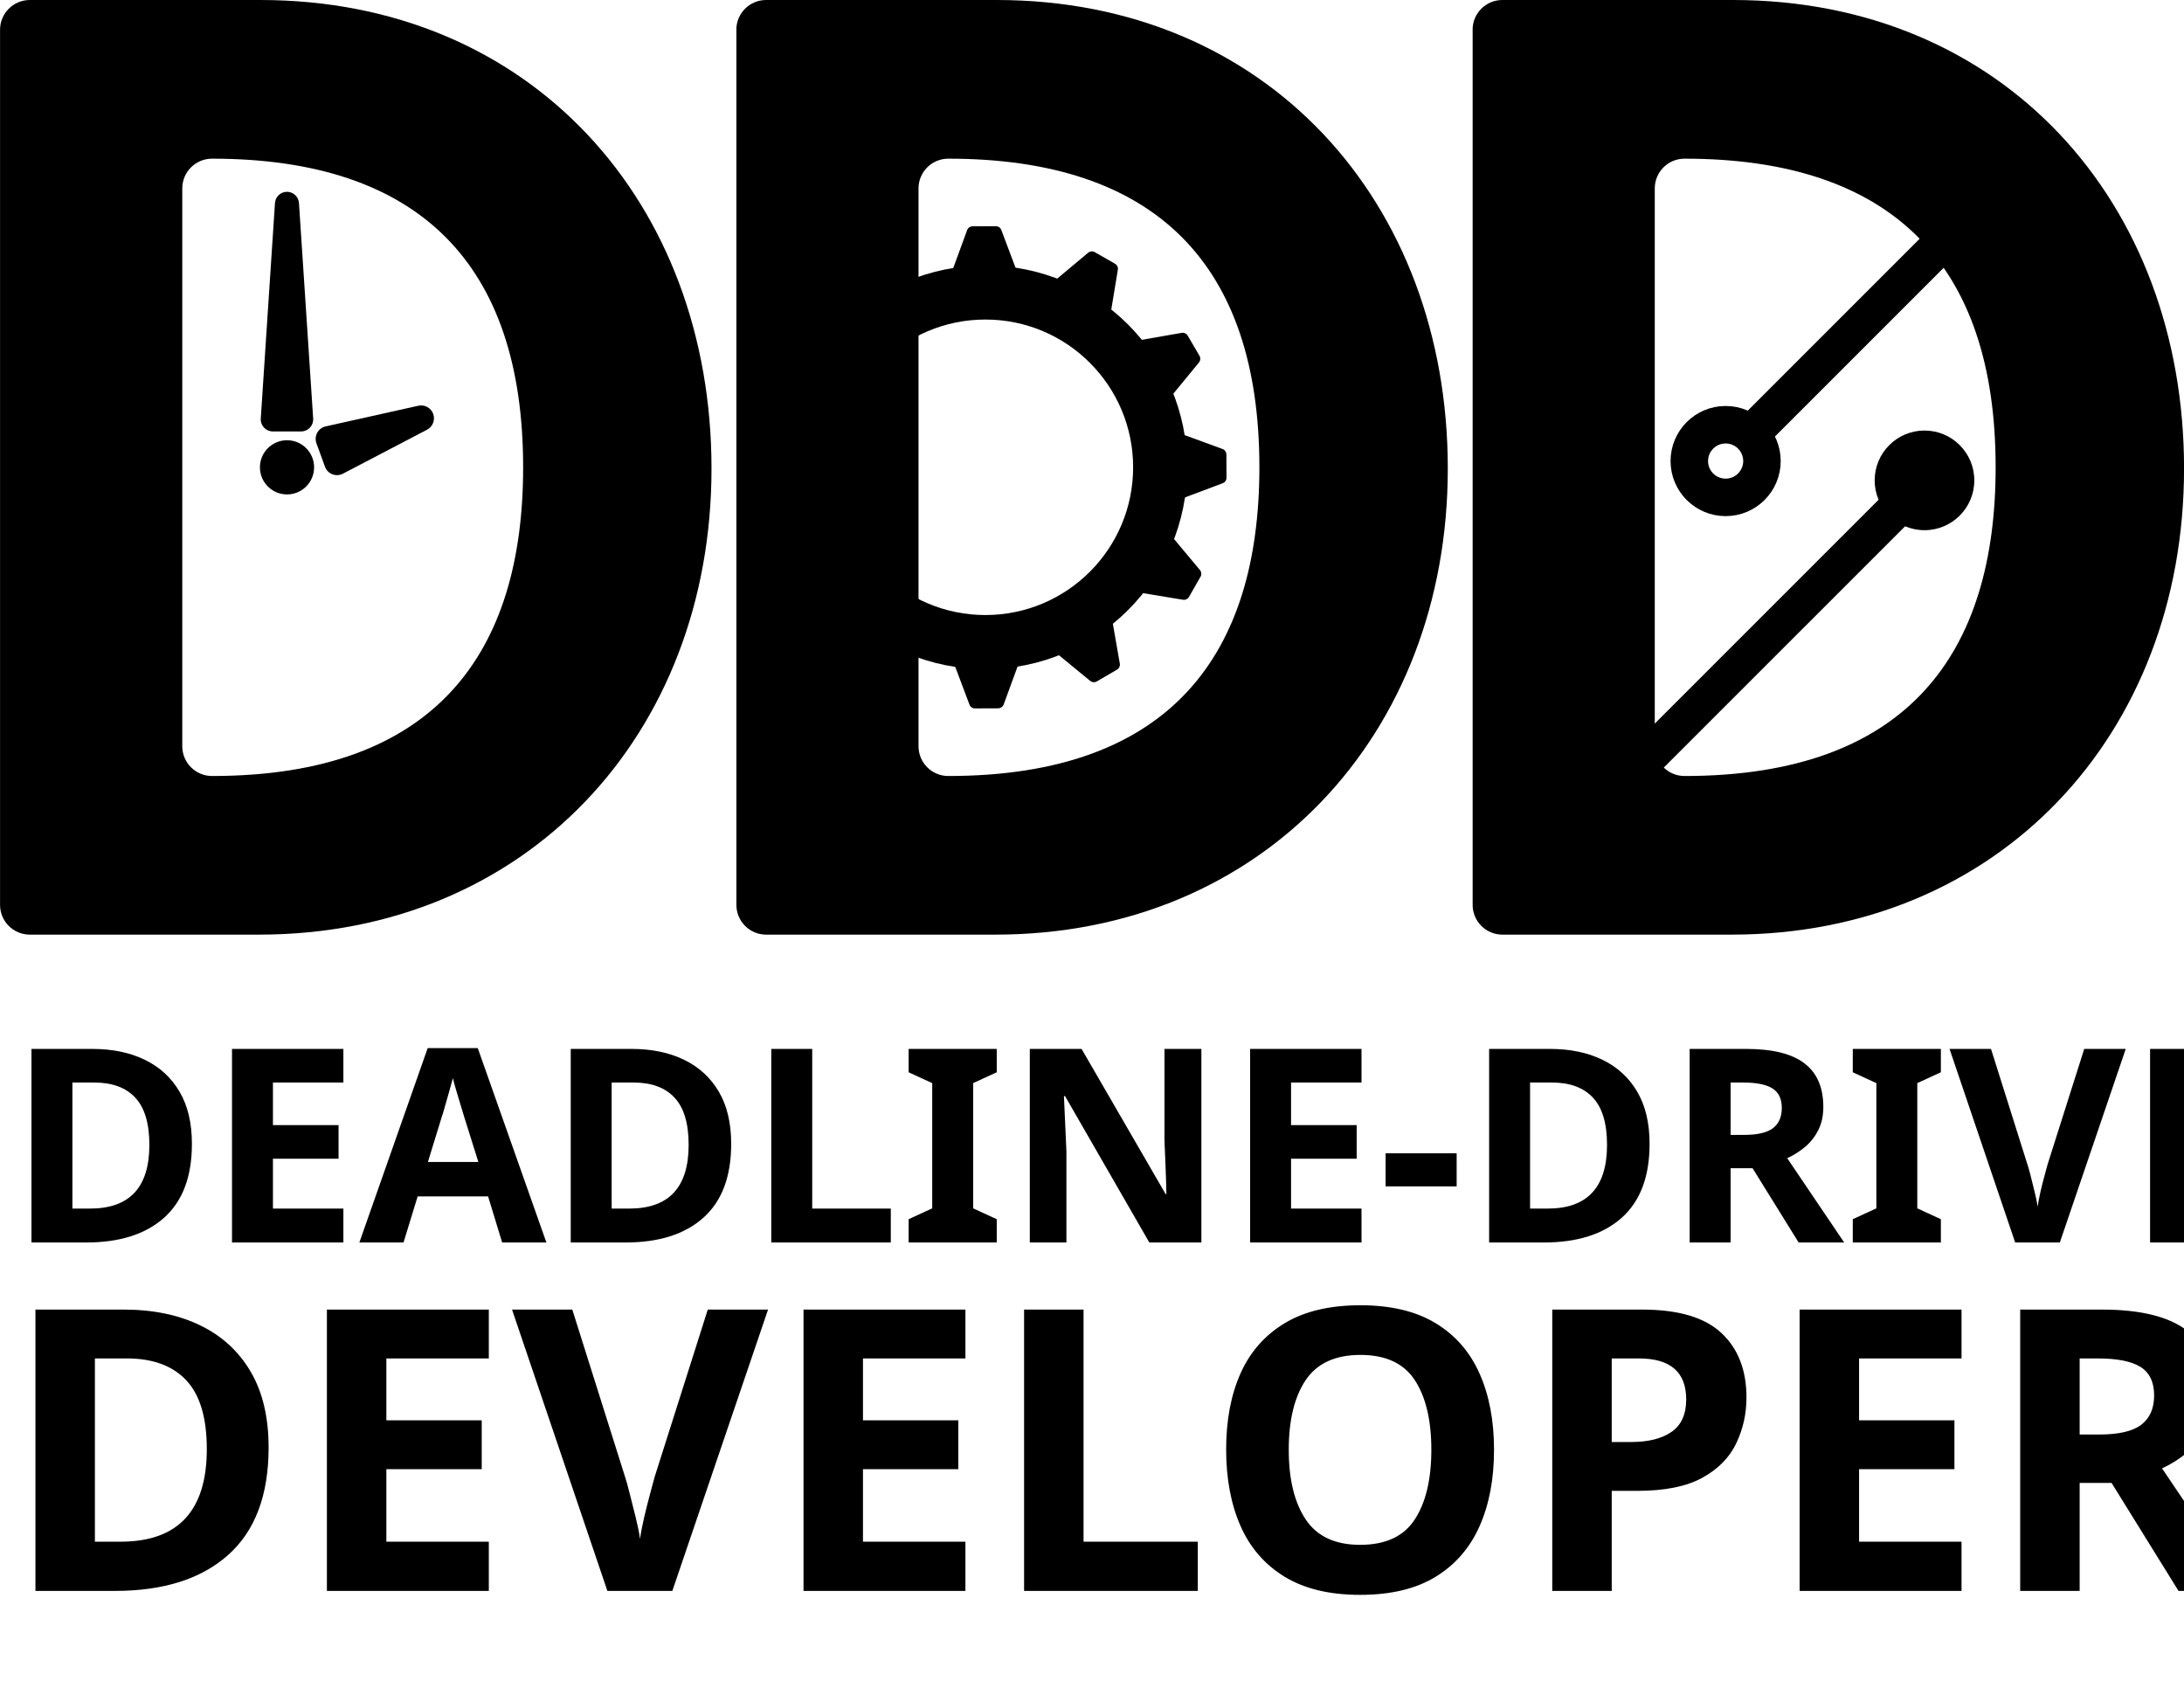
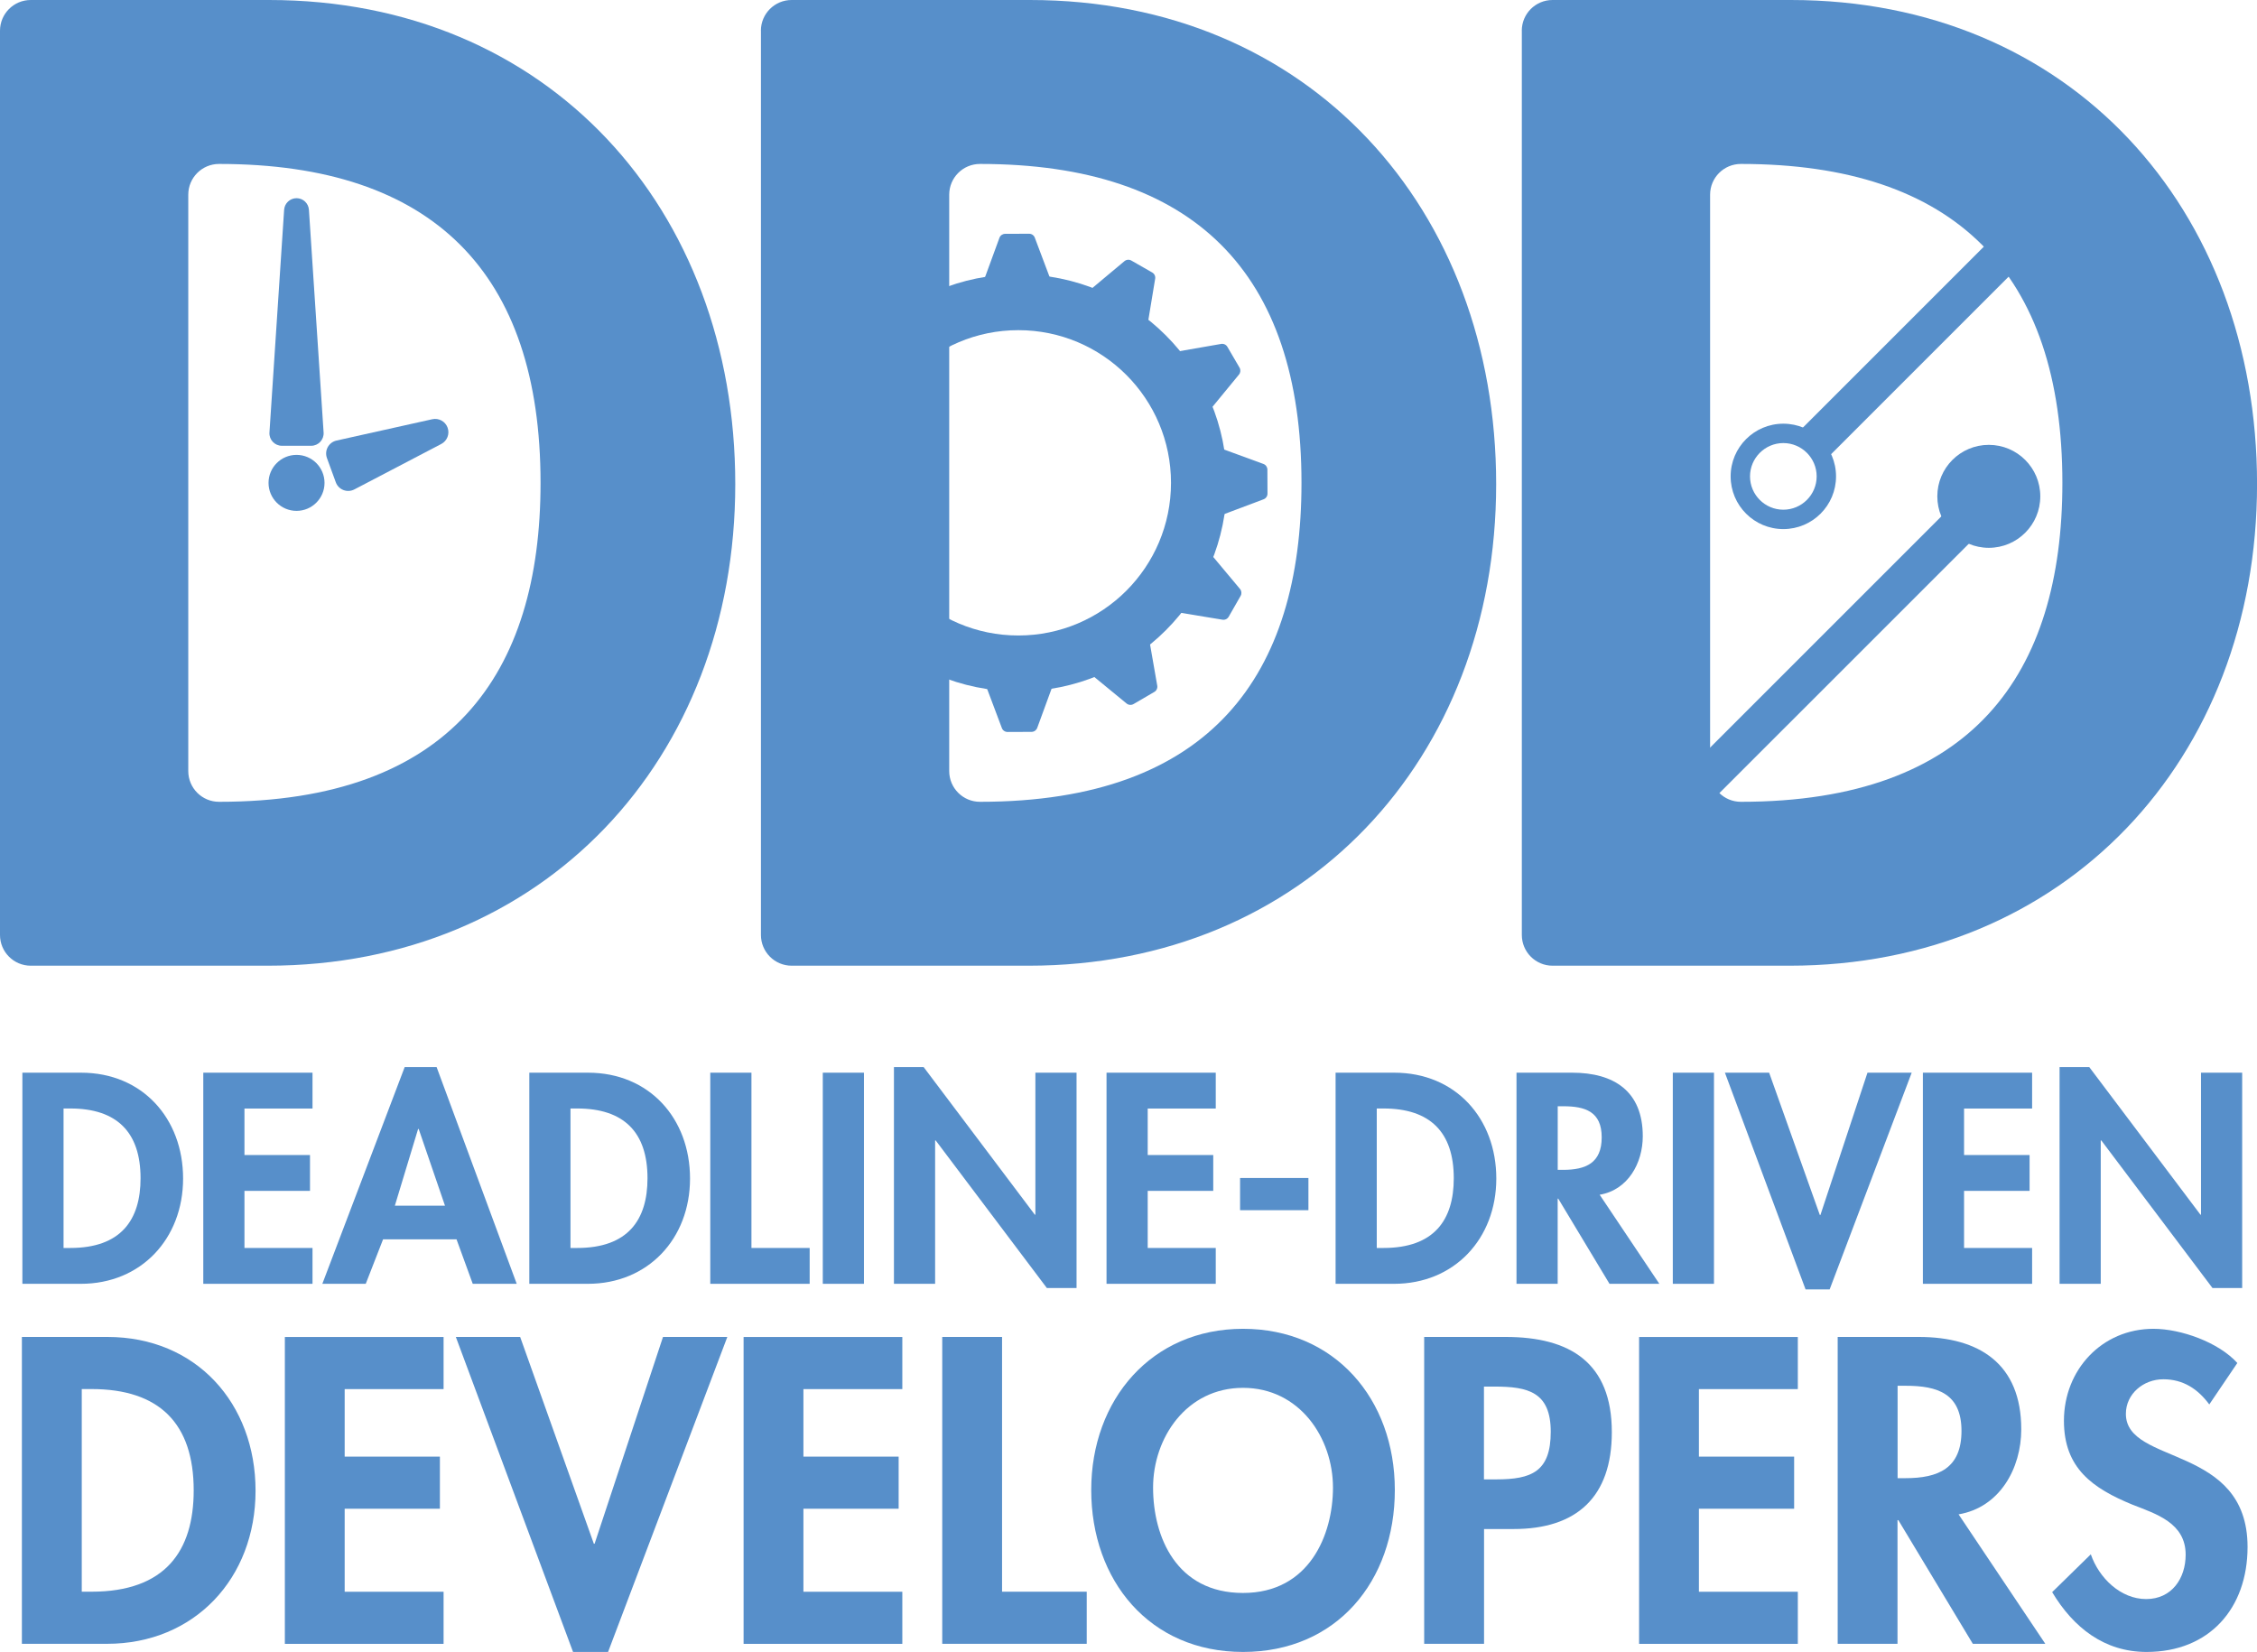
- <svg xmlns="http://www.w3.org/2000/svg" id="_レイヤー_1" data-name="レイヤー 1" viewBox="0 0 465.99 361.59">
+ <svg xmlns="http://www.w3.org/2000/svg" id="_レイヤー_1" data-name="レイヤー 1" viewBox="0 0 465.97 341.08">
  <defs>
    <style>
      .cls-1 {
        fill: none;
-       }
- 
-       .cls-1, .cls-2 {
-         stroke: #000;
+         stroke: #578FCA;
        stroke-miterlimit: 10;
        stroke-width: 8px;
      }

-       .cls-3 {
-         font-size: 84.04px;
-       }
- 
-       .cls-3, .cls-4 {
-         font-family: FuturaStd-Heavy, 'Futura Std';
-         font-weight: 800;
-       }
- 
-       .cls-4 {
-         font-size: 57.82px;
+       .cls-2 {
+         fill: #578FCA;
      }
    </style>
  </defs>
-   <path d="M.01,6.35C.01,2.84,2.86,0,6.36,0h49.19c57.65,0,96.26,43.1,96.26,99.96s-39.67,99.43-96.52,99.43H6.36c-3.51,0-6.35-2.84-6.35-6.35V6.35ZM38.89,159.2c0,3.51,2.84,6.35,6.35,6.35h0c47.86,0,66.38-26.44,66.38-65.85,0-43.37-22.21-65.85-66.38-65.85h0c-3.51,0-6.35,2.84-6.35,6.35v119Z" />
-   <path d="M157.11,6.35c0-3.51,2.84-6.35,6.35-6.35h49.19c57.65,0,96.26,43.1,96.26,99.96s-39.67,99.43-96.52,99.43h-48.92c-3.51,0-6.35-2.84-6.35-6.35V6.35ZM195.98,159.2c0,3.51,2.84,6.35,6.35,6.35h0c47.86,0,66.38-26.44,66.38-65.85,0-43.37-22.21-65.85-66.38-65.85h0c-3.51,0-6.35,2.84-6.35,6.35v119Z" />
-   <path d="M314.2,6.35c0-3.51,2.84-6.35,6.35-6.35h49.19c57.65,0,96.26,43.1,96.26,99.96s-39.67,99.43-96.52,99.43h-48.92c-3.51,0-6.35-2.84-6.35-6.35V6.35ZM353.07,159.2c0,3.51,2.84,6.35,6.35,6.35h0c47.86,0,66.38-26.44,66.38-65.85,0-43.37-22.21-65.85-66.38-65.85h0c-3.51,0-6.35,2.84-6.35,6.35v119Z" />
+   <path class="cls-2" d="M0,6.35C0,2.84,2.84,0,6.35,0h49.19c57.65,0,96.26,43.1,96.26,99.96s-39.67,99.43-96.52,99.43H6.35c-3.51,0-6.35-2.84-6.35-6.35V6.35ZM38.87,159.2c0,3.51,2.84,6.35,6.35,6.35h0c47.86,0,66.38-26.44,66.38-65.85,0-43.37-22.21-65.85-66.38-65.85h0c-3.51,0-6.35,2.84-6.35,6.35v119Z" />
+   <path class="cls-2" d="M157.09,6.35c0-3.51,2.84-6.35,6.35-6.35h49.19c57.65,0,96.26,43.1,96.26,99.96s-39.67,99.43-96.52,99.43h-48.92c-3.51,0-6.35-2.84-6.35-6.35V6.35ZM195.97,159.2c0,3.51,2.84,6.35,6.35,6.35h0c47.86,0,66.38-26.44,66.38-65.85,0-43.37-22.21-65.85-66.38-65.85h0c-3.51,0-6.35,2.84-6.35,6.35v119Z" />
+   <path class="cls-2" d="M314.18,6.35c0-3.51,2.84-6.35,6.35-6.35h49.19c57.65,0,96.26,43.1,96.26,99.96s-39.67,99.43-96.52,99.43h-48.92c-3.51,0-6.35-2.84-6.35-6.35V6.35ZM353.06,159.2c0,3.51,2.84,6.35,6.35,6.35h0c47.86,0,66.38-26.44,66.38-65.85,0-43.37-22.21-65.85-66.38-65.85h0c-3.51,0-6.35,2.84-6.35,6.35v119Z" />
  <g>
-     <path d="M64.27,92.04h-6.07c-1.48,0-2.66-1.26-2.56-2.74l3.03-45.98c.09-1.35,1.21-2.4,2.56-2.4h0c1.35,0,2.47,1.05,2.56,2.4l3.03,45.98c.1,1.48-1.08,2.74-2.56,2.74Z" />
-     <circle cx="61.24" cy="99.7" r="5.78" />
-     <path d="M69.34,99.56l-1.82-4.98c-.57-1.56.36-3.26,1.98-3.62l19.76-4.4c1.34-.3,2.7.44,3.17,1.74h0c.47,1.29-.09,2.73-1.31,3.37l-17.94,9.38c-1.47.77-3.28.07-3.84-1.49Z" />
+     <path class="cls-2" d="M64.26,92.04h-6.07c-1.48,0-2.66-1.26-2.56-2.74l3.03-45.98c.09-1.35,1.21-2.4,2.56-2.4h0c1.35,0,2.47,1.05,2.56,2.4l3.03,45.98c.1,1.48-1.08,2.74-2.56,2.74Z" />
+     <circle class="cls-2" cx="61.22" cy="99.7" r="5.78" />
+     <path class="cls-2" d="M69.32,99.56l-1.82-4.98c-.57-1.56.36-3.26,1.98-3.62l19.76-4.4c1.34-.3,2.7.44,3.17,1.74h0c.47,1.29-.09,2.73-1.31,3.37l-17.94,9.38c-1.47.77-3.28.07-3.84-1.49Z" />
  </g>
  <g>
-     <path d="M210.25,56.63c-23.78,0-43.06,19.28-43.06,43.06s19.28,43.06,43.06,43.06,43.06-19.28,43.06-43.06-19.28-43.06-43.06-43.06ZM210.25,131.21c-17.41,0-31.52-14.11-31.52-31.52s14.11-31.52,31.52-31.52,31.52,14.11,31.52,31.52-14.11,31.52-31.52,31.52Z" />
+     <path class="cls-2" d="M210.24,56.63c-23.78,0-43.06,19.28-43.06,43.06s19.28,43.06,43.06,43.06,43.06-19.28,43.06-43.06-19.28-43.06-43.06-43.06ZM210.24,131.21c-17.41,0-31.52-14.11-31.52-31.52s14.11-31.52,31.52-31.52,31.52,14.11,31.52,31.52-14.11,31.52-31.52,31.52Z" />
    <g>
      <g id="_リピートラジアル_" data-name="&amp;lt;リピートラジアル&amp;gt;">
-         <path d="M204.72,139.91l11.46-.03c.87,0,1.47.86,1.17,1.67l-3.2,8.74c-.18.49-.64.81-1.16.82l-4.97.02c-.52,0-.99-.32-1.17-.81l-3.29-8.74c-.31-.81.29-1.68,1.16-1.68Z" />
+         <path class="cls-2" d="M204.71,139.91l11.46-.03c.87,0,1.47.86,1.17,1.67l-3.2,8.74c-.18.49-.64.81-1.16.82l-4.97.02c-.52,0-.99-.32-1.17-.81l-3.29-8.74c-.31-.81.29-1.68,1.16-1.68Z" />
      </g>
      <g id="_リピートラジアル_-2" data-name="&amp;lt;リピートラジアル&amp;gt;">
-         <path d="M185.36,131.76l9.94,5.71c.75.43.84,1.48.18,2.03l-7.14,5.97c-.4.33-.96.38-1.41.13l-4.32-2.47c-.45-.26-.7-.77-.61-1.28l1.52-9.22c.14-.86,1.09-1.31,1.85-.88Z" />
+         <path class="cls-2" d="M185.34,131.76l9.94,5.71c.75.43.84,1.48.18,2.03l-7.14,5.97c-.4.33-.96.38-1.41.13l-4.32-2.47c-.45-.26-.7-.77-.61-1.28l1.52-9.22c.14-.86,1.09-1.31,1.85-.88Z" />
      </g>
      <g id="_リピートラジアル_-3" data-name="&amp;lt;リピートラジアル&amp;gt;">
-         <path d="M172.66,115.02l5.75,9.91c.43.75,0,1.7-.86,1.85l-9.17,1.6c-.51.09-1.03-.15-1.29-.6l-2.51-4.3c-.26-.45-.22-1.01.11-1.42l5.93-7.22c.55-.67,1.6-.59,2.04.17Z" />
+         <path class="cls-2" d="M172.65,115.02l5.75,9.91c.43.75,0,1.7-.86,1.85l-9.17,1.6c-.51.09-1.03-.15-1.29-.6l-2.51-4.3c-.26-.45-.22-1.01.11-1.42l5.93-7.22c.55-.67,1.6-.59,2.04.17Z" />
      </g>
      <g id="_リピートラジアル_-4" data-name="&amp;lt;リピートラジアル&amp;gt;">
-         <path d="M170.04,94.17l.03,11.46c0,.87-.86,1.47-1.67,1.17l-8.74-3.2c-.49-.18-.81-.64-.82-1.16l-.02-4.97c0-.52.32-.99.81-1.17l8.74-3.29c.81-.31,1.68.29,1.68,1.16Z" />
+         <path class="cls-2" d="M170.02,94.17l.03,11.46c0,.87-.86,1.47-1.67,1.17l-8.74-3.2c-.49-.18-.81-.64-.82-1.16l-.02-4.97c0-.52.32-.99.81-1.17l8.74-3.29c.81-.31,1.68.29,1.68,1.16Z" />
      </g>
      <g id="_リピートラジアル_-5" data-name="&amp;lt;リピートラジアル&amp;gt;">
-         <path d="M178.19,74.8l-5.71,9.94c-.43.75-1.48.84-2.03.18l-5.97-7.14c-.33-.4-.38-.96-.13-1.41l2.47-4.32c.26-.45.77-.7,1.28-.61l9.22,1.52c.86.14,1.31,1.09.88,1.85Z" />
+         <path class="cls-2" d="M178.17,74.8l-5.71,9.94c-.43.75-1.48.84-2.03.18l-5.97-7.14c-.33-.4-.38-.96-.13-1.41l2.47-4.32c.26-.45.77-.7,1.28-.61l9.22,1.52c.86.14,1.31,1.09.88,1.85Z" />
      </g>
      <g id="_リピートラジアル_-6" data-name="&amp;lt;リピートラジアル&amp;gt;">
-         <path d="M194.93,62.1l-9.91,5.75c-.75.43-1.7,0-1.85-.86l-1.6-9.17c-.09-.51.15-1.03.6-1.29l4.3-2.51c.45-.26,1.01-.22,1.42.11l7.22,5.93c.67.55.59,1.6-.17,2.04Z" />
+         <path class="cls-2" d="M194.92,62.1l-9.91,5.75c-.75.43-1.7,0-1.85-.86l-1.6-9.17c-.09-.51.15-1.03.6-1.29l4.3-2.51c.45-.26,1.01-.22,1.42.11l7.22,5.93c.67.55.59,1.6-.17,2.04Z" />
      </g>
      <g id="_リピートラジアル_-7" data-name="&amp;lt;リピートラジアル&amp;gt;">
-         <path d="M215.78,59.48l-11.46.03c-.87,0-1.47-.86-1.17-1.67l3.2-8.74c.18-.49.64-.81,1.16-.82l4.97-.02c.52,0,.99.32,1.17.81l3.29,8.74c.31.81-.29,1.68-1.16,1.68Z" />
+         <path class="cls-2" d="M215.77,59.48l-11.46.03c-.87,0-1.47-.86-1.17-1.67l3.2-8.74c.18-.49.64-.81,1.16-.82l4.97-.02c.52,0,.99.32,1.17.81l3.29,8.74c.31.81-.29,1.68-1.16,1.68Z" />
      </g>
      <g id="_リピートラジアル_-8" data-name="&amp;lt;リピートラジアル&amp;gt;">
-         <path d="M235.15,67.63l-9.94-5.71c-.75-.43-.84-1.48-.18-2.03l7.14-5.97c.4-.33.96-.38,1.41-.13l4.32,2.47c.45.26.7.77.61,1.28l-1.52,9.22c-.14.86-1.09,1.31-1.85.88Z" />
+         <path class="cls-2" d="M235.13,67.63l-9.94-5.71c-.75-.43-.84-1.48-.18-2.03l7.14-5.97c.4-.33.96-.38,1.41-.13l4.32,2.47c.45.26.7.77.61,1.28l-1.52,9.22c-.14.86-1.09,1.31-1.85.88Z" />
      </g>
      <g id="_リピートラジアル_-9" data-name="&amp;lt;リピートラジアル&amp;gt;">
-         <path d="M247.85,84.37l-5.75-9.91c-.43-.75,0-1.7.86-1.85l9.17-1.6c.51-.09,1.03.15,1.29.6l2.51,4.3c.26.45.22,1.01-.11,1.42l-5.93,7.22c-.55.67-1.6.59-2.04-.17Z" />
+         <path class="cls-2" d="M247.83,84.37l-5.75-9.91c-.43-.75,0-1.7.86-1.85l9.17-1.6c.51-.09,1.03.15,1.29.6l2.51,4.3c.26.45.22,1.01-.11,1.42l-5.93,7.22c-.55.67-1.6.59-2.04-.17Z" />
      </g>
      <g id="_リピートラジアル_-10" data-name="&amp;lt;リピートラジアル&amp;gt;">
-         <path d="M250.47,105.22l-.03-11.46c0-.87.86-1.47,1.67-1.17l8.74,3.2c.49.18.81.64.82,1.16l.02,4.97c0,.52-.32.99-.81,1.17l-8.74,3.29c-.81.31-1.68-.29-1.68-1.16Z" />
+         <path class="cls-2" d="M250.46,105.22l-.03-11.46c0-.87.86-1.47,1.67-1.17l8.74,3.2c.49.18.81.64.82,1.16l.02,4.97c0,.52-.32.99-.81,1.17l-8.74,3.29c-.81.31-1.68-.29-1.68-1.16Z" />
      </g>
      <g id="_リピートラジアル_-11" data-name="&amp;lt;リピートラジアル&amp;gt;">
-         <path d="M242.32,124.59l5.71-9.94c.43-.75,1.48-.84,2.03-.18l5.97,7.14c.33.4.38.96.13,1.41l-2.47,4.32c-.26.45-.77.7-1.28.61l-9.22-1.52c-.86-.14-1.31-1.09-.88-1.85Z" />
+         <path class="cls-2" d="M242.3,124.59l5.71-9.94c.43-.75,1.48-.84,2.03-.18l5.97,7.14c.33.4.38.96.13,1.41l-2.47,4.32c-.26.45-.77.7-1.28.61l-9.22-1.52c-.86-.14-1.31-1.09-.88-1.85Z" />
      </g>
      <g id="_リピートラジアル_-12" data-name="&amp;lt;リピートラジアル&amp;gt;">
-         <path d="M225.57,137.29l9.91-5.75c.75-.43,1.7,0,1.85.86l1.6,9.17c.09.51-.15,1.03-.6,1.29l-4.3,2.51c-.45.26-1.01.22-1.42-.11l-7.22-5.93c-.67-.55-.59-1.6.17-2.04Z" />
+         <path class="cls-2" d="M225.56,137.29l9.91-5.75c.75-.43,1.7,0,1.85.86l1.6,9.17c.09.51-.15,1.03-.6,1.29l-4.3,2.51c-.45.26-1.01.22-1.42-.11l-7.22-5.93c-.67-.55-.59-1.6.17-2.04Z" />
      </g>
    </g>
  </g>
  <g>
-     <line class="cls-2" x1="342.42" y1="170.67" x2="410.62" y2="102.48" />
-     <circle cx="410.62" cy="102.48" r="10.63" />
+     <line class="cls-1" x1="342.4" y1="170.67" x2="410.6" y2="102.48" />
+     <circle class="cls-2" cx="410.6" cy="102.48" r="10.63" />
  </g>
  <g>
-     <line class="cls-2" x1="423.75" y1="42.43" x2="374.34" y2="91.84" />
-     <circle class="cls-1" cx="368.19" cy="98.36" r="7.75" />
+     <line class="cls-1" x1="423.73" y1="42.43" x2="374.32" y2="91.84" />
+     <path class="cls-2" d="M368.18,91.48c3.79,0,6.88,3.09,6.88,6.88s-3.09,6.88-6.88,6.88-6.88-3.09-6.88-6.88,3.09-6.88,6.88-6.88M368.18,87.48c-6.01,0-10.88,4.87-10.88,10.88s4.87,10.88,10.88,10.88,10.88-4.87,10.88-10.88-4.87-10.88-10.88-10.88h0Z" />
  </g>
-   <text class="cls-4" transform="translate(1.51 265.07)">
-     <tspan x="0" y="0">DEADLINE-DRIVEN</tspan>
-   </text>
-   <text class="cls-3" transform="translate(0 339.4)">
-     <tspan x="0" y="0">DEVELOPERS</tspan>
-   </text>
+   <g>
+     <path class="cls-2" d="M4.62,221.48h12.14c12.6,0,21.04,9.42,21.04,21.85s-8.67,21.74-21.1,21.74H4.62v-43.59ZM13.12,257.67h1.39c10.46,0,14.51-5.78,14.51-14.4,0-9.48-4.86-14.4-14.51-14.4h-1.39v28.79Z" />
+     <path class="cls-2" d="M50.47,228.88v9.6h13.53v7.4h-13.53v11.79h14.05v7.4h-22.55v-43.59h22.55v7.4h-14.05Z" />
+     <path class="cls-2" d="M79.09,255.88l-3.58,9.19h-8.96l17-44.75h6.59l16.54,44.75h-9.08l-3.35-9.19h-15.15ZM86.44,233.1h-.12l-4.8,15.84h10.35l-5.43-15.84Z" />
+     <path class="cls-2" d="M109.28,221.48h12.14c12.6,0,21.04,9.42,21.04,21.85s-8.67,21.74-21.1,21.74h-12.08v-43.59ZM117.78,257.67h1.39c10.46,0,14.51-5.78,14.51-14.4,0-9.48-4.86-14.4-14.51-14.4h-1.39v28.79Z" />
+     <path class="cls-2" d="M155.13,257.67h12.03v7.4h-20.52v-43.59h8.5v36.19Z" />
+     <path class="cls-2" d="M178.37,265.07h-8.5v-43.59h8.5v43.59Z" />
+     <path class="cls-2" d="M184.56,220.32h6.13l22.95,30.47h.12v-29.31h8.5v44.46h-6.13l-22.95-30.47h-.12v29.6h-8.5v-44.75Z" />
+     <path class="cls-2" d="M236.95,228.88v9.6h13.53v7.4h-13.53v11.79h14.05v7.4h-22.55v-43.59h22.55v7.4h-14.05Z" />
+     <path class="cls-2" d="M270.13,243.22v6.65h-14.11v-6.65h14.11Z" />
+     <path class="cls-2" d="M275.74,221.48h12.14c12.6,0,21.04,9.42,21.04,21.85s-8.67,21.74-21.1,21.74h-12.08v-43.59ZM284.24,257.67h1.39c10.46,0,14.51-5.78,14.51-14.4,0-9.48-4.86-14.4-14.51-14.4h-1.39v28.79Z" />
+     <path class="cls-2" d="M342.58,265.07h-10.29l-10.58-17.58h-.12v17.58h-8.5v-43.59h11.5c8.62,0,14.57,3.82,14.57,13.12,0,5.55-3.06,11.1-8.9,12.08l12.32,18.39ZM321.6,241.54h1.1c4.68,0,7.98-1.39,7.98-6.71s-3.41-6.42-7.92-6.42h-1.16v13.12Z" />
+     <path class="cls-2" d="M353.86,265.07h-8.5v-43.59h8.5v43.59Z" />
+     <path class="cls-2" d="M375.72,250.85h.12l9.71-29.37h9.13l-16.94,44.75h-4.97l-16.65-44.75h9.13l10.46,29.37Z" />
+     <path class="cls-2" d="M405.49,228.88v9.6h13.53v7.4h-13.53v11.79h14.05v7.4h-22.55v-43.59h22.55v7.4h-14.05Z" />
+     <path class="cls-2" d="M425.21,220.32h6.13l22.95,30.47h.12v-29.31h8.5v44.46h-6.13l-22.95-30.47h-.12v29.6h-8.5v-44.75Z" />
+   </g>
+   <g>
+     <path class="cls-2" d="M4.52,276.04h17.65c18.32,0,30.59,13.7,30.59,31.76s-12.6,31.6-30.67,31.6H4.52v-63.36ZM16.88,328.64h2.02c15.21,0,21.09-8.4,21.09-20.92,0-13.78-7.06-20.92-21.09-20.92h-2.02v41.85Z" />
+     <path class="cls-2" d="M71.16,286.8v13.95h19.66v10.76h-19.66v17.14h20.42v10.76h-32.77v-63.36h32.77v10.76h-20.42Z" />
+     <path class="cls-2" d="M122.59,318.73h.17l14.12-42.69h13.28l-24.62,65.04h-7.23l-24.2-65.04h13.28l15.21,42.69Z" />
+     <path class="cls-2" d="M165.87,286.8v13.95h19.66v10.76h-19.66v17.14h20.42v10.76h-32.77v-63.36h32.77v10.76h-20.42Z" />
+     <path class="cls-2" d="M206.88,328.64h17.48v10.76h-29.83v-63.36h12.35v52.6Z" />
+     <path class="cls-2" d="M256.63,341.08c-19.33,0-31.34-14.79-31.34-33.44s12.44-33.28,31.34-33.28,31.34,14.45,31.34,33.28-12.02,33.44-31.34,33.44ZM256.63,286.55c-11.68,0-18.57,10.33-18.57,20.59s4.87,21.76,18.57,21.76,18.57-12.02,18.57-21.76c0-10.25-6.89-20.59-18.57-20.59Z" />
+     <path class="cls-2" d="M306.38,339.4h-12.35v-63.36h16.81c13.28,0,21.93,5.29,21.93,19.66,0,13.44-7.31,20-20.25,20h-6.13v23.7ZM306.38,305.45h2.52c7.31,0,11.26-1.6,11.26-9.83s-4.71-9.33-11.6-9.33h-2.19v19.16Z" />
+     <path class="cls-2" d="M350.75,286.8v13.95h19.66v10.76h-19.66v17.14h20.42v10.76h-32.77v-63.36h32.77v10.76h-20.42Z" />
+     <path class="cls-2" d="M422.26,339.4h-14.96l-15.38-25.54h-.17v25.54h-12.35v-63.36h16.72c12.52,0,21.18,5.55,21.18,19.07,0,8.07-4.45,16.13-12.94,17.56l17.9,26.72ZM391.76,305.2h1.6c6.81,0,11.6-2.02,11.6-9.75s-4.96-9.33-11.51-9.33h-1.68v19.08Z" />
+     <path class="cls-2" d="M456.13,289.99c-2.35-3.19-5.38-5.21-9.5-5.21s-7.73,3.02-7.73,7.14c0,10.67,25.12,6.22,25.12,27.48,0,12.69-7.9,21.68-20.84,21.68-8.74,0-15.12-5.04-19.5-12.35l7.98-7.81c1.68,4.87,6.13,9.24,11.43,9.24s8.15-4.29,8.15-9.16c0-6.55-6.05-8.4-11.01-10.34-8.15-3.36-14.12-7.48-14.12-17.31,0-10.5,7.82-18.99,18.49-18.99,5.63,0,13.44,2.77,17.31,7.06l-5.8,8.57Z" />
+   </g>
</svg>
